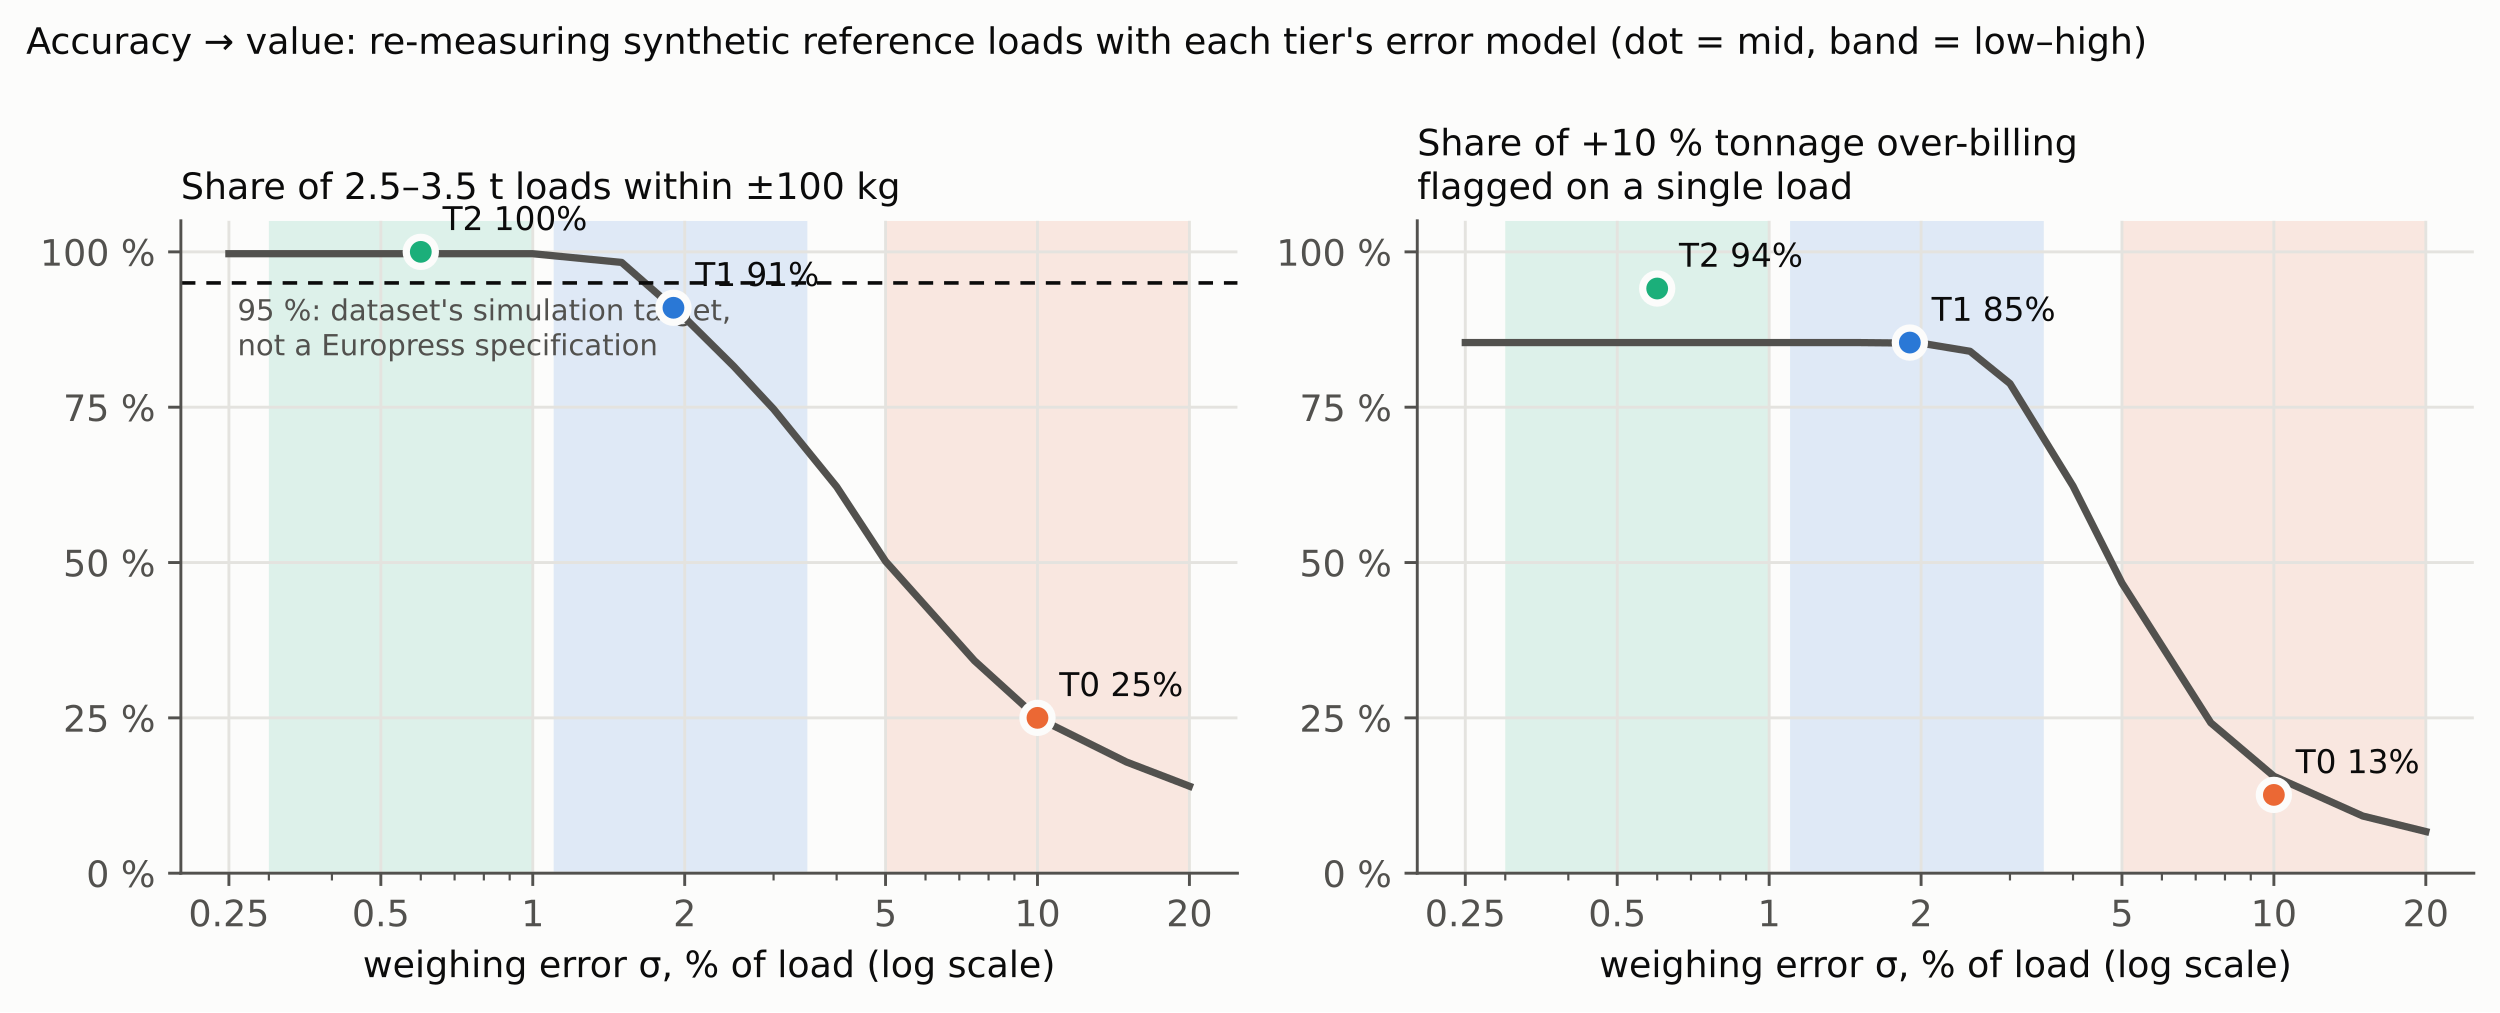
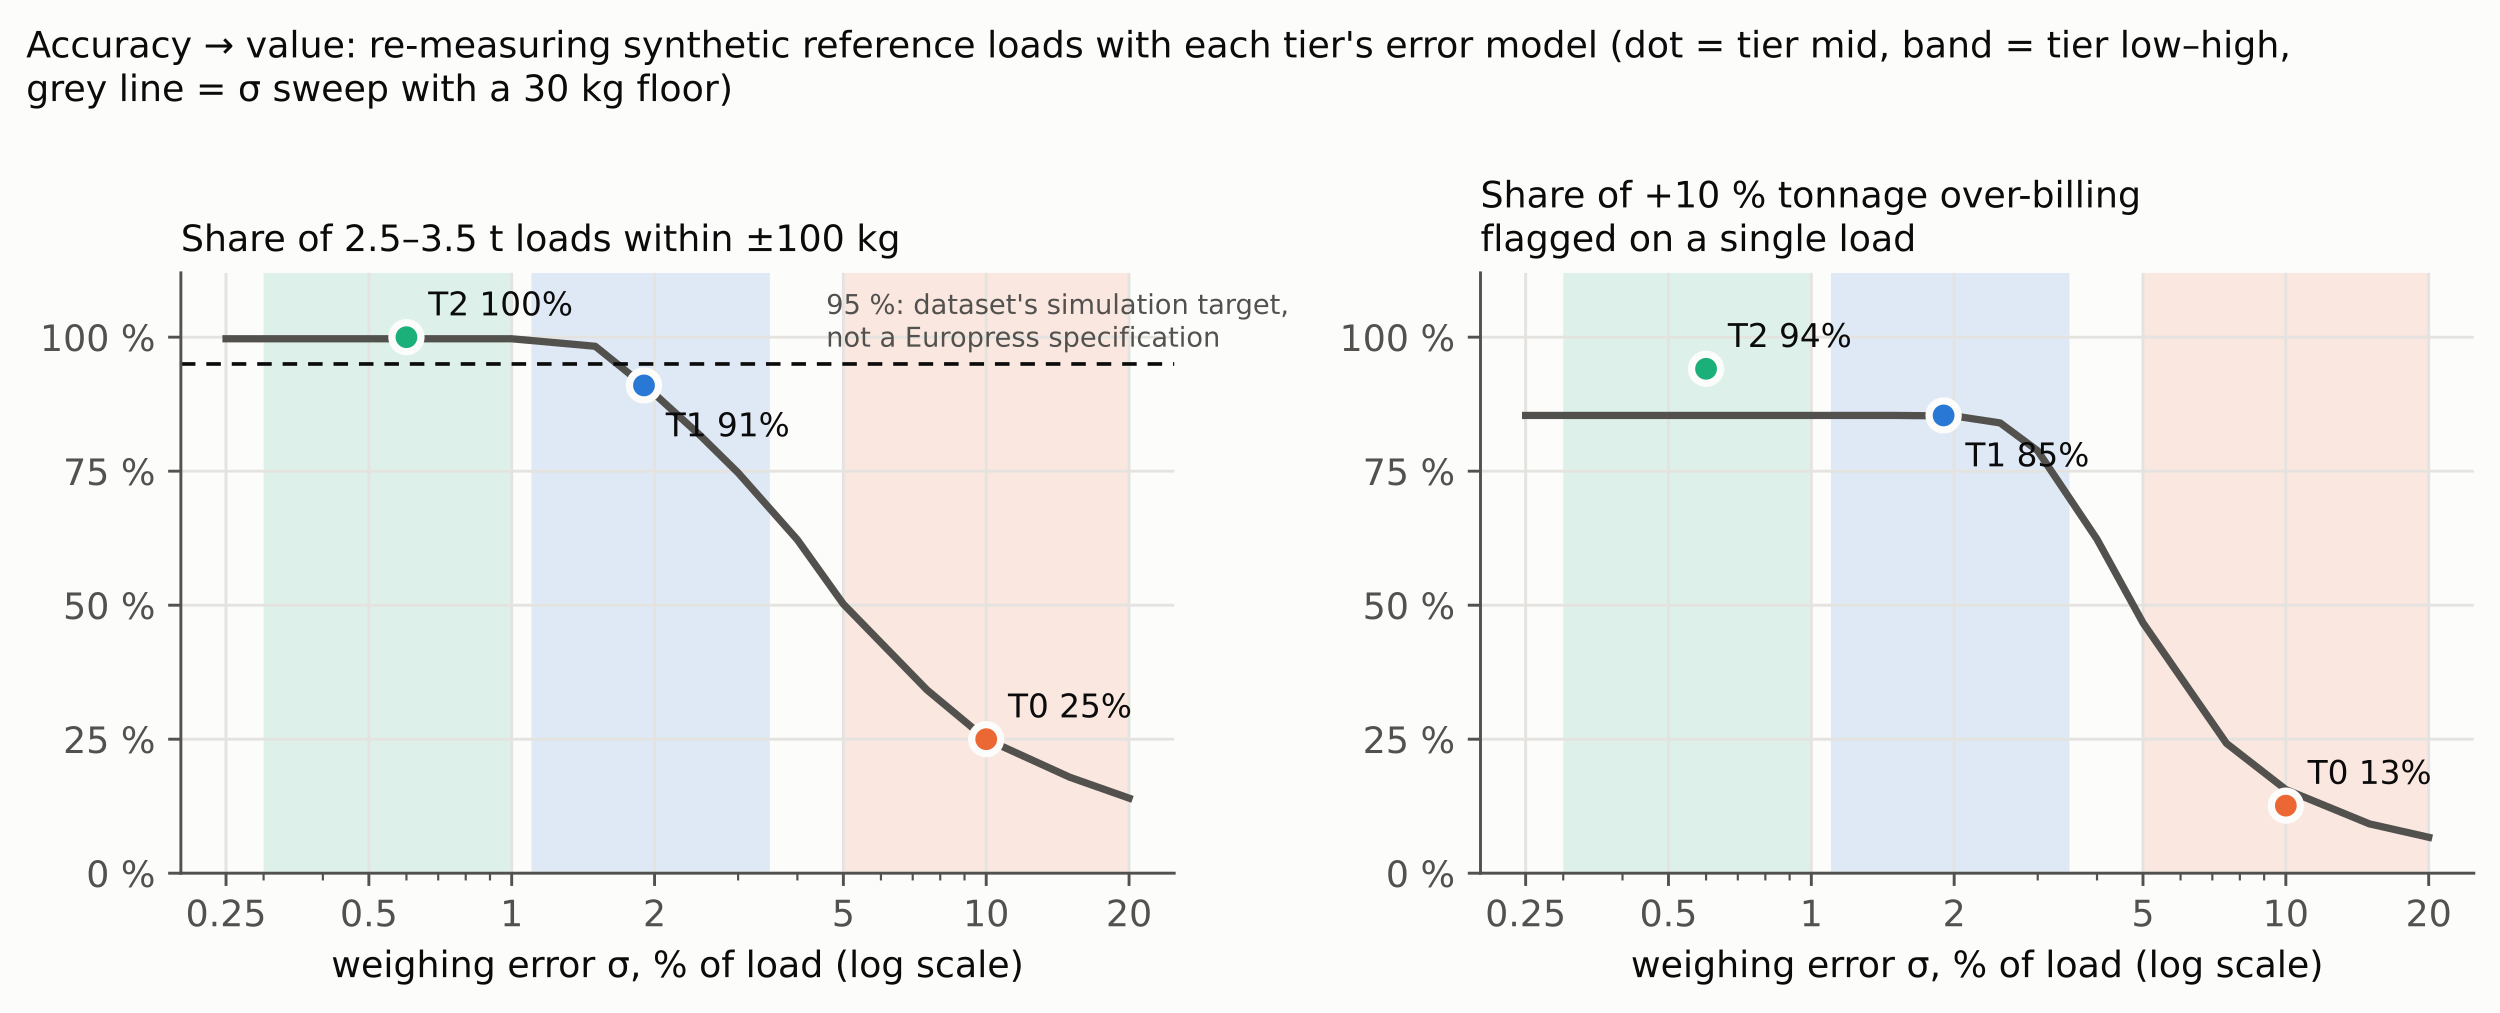
<svg xmlns="http://www.w3.org/2000/svg" xmlns:xlink="http://www.w3.org/1999/xlink" width="687.888pt" height="278.462pt" viewBox="0 0 687.888 278.462" version="1.1">
  <defs>
    <style type="text/css">*{stroke-linejoin: round; stroke-linecap: butt}</style>
  </defs>
  <g id="figure_1">
    <g id="patch_1">
      <path d="M 0 278.462  L 687.888 278.462  L 687.888 0  L 0 0  z " style="fill: #fcfcfb" />
    </g>
    <g id="axes_1">
      <g id="patch_2">
-         <path d="M 49.768 240.262  L 340.488 240.262  L 340.488 60.752  L 49.768 60.752  z " style="fill: #fcfcfb" />
+         <path d="M 49.768 240.262  L 323.089 240.262  L 323.089 75.078  L 49.768 75.078  z " style="fill: #fcfcfb" />
      </g>
      <g id="patch_3">
-         <path d="M 243.663 240.262  L 327.273 240.262  L 327.273 60.752  L 243.663 60.752  z " clip-path="url(#p2ca5664853)" style="fill: #eb6834; opacity: 0.14" />
+         <path d="M 232.059 240.262  L 310.666 240.262  L 310.666 75.078  L 232.059 75.078  z " clip-path="url(#pae132e16fd)" style="fill: #eb6834; opacity: 0.14" />
      </g>
      <g id="patch_4">
-         <path d="M 152.342 240.262  L 222.151 240.262  L 222.151 60.752  L 152.342 60.752  z " clip-path="url(#p2ca5664853)" style="fill: #2a78d6; opacity: 0.14" />
+         <path d="M 146.203 240.262  L 211.834 240.262  L 211.834 75.078  L 146.203 75.078  z " clip-path="url(#pae132e16fd)" style="fill: #2a78d6; opacity: 0.14" />
      </g>
      <g id="patch_5">
-         <path d="M 73.979 240.262  L 146.593 240.262  L 146.593 60.752  L 73.979 60.752  z " clip-path="url(#p2ca5664853)" style="fill: #1baf7a; opacity: 0.14" />
+         <path d="M 72.53 240.262  L 140.799 240.262  L 140.799 75.078  L 72.53 75.078  z " clip-path="url(#pae132e16fd)" style="fill: #1baf7a; opacity: 0.14" />
      </g>
      <g id="matplotlib.axis_1">
        <g id="xtick_1">
          <g id="line2d_1">
-             <path d="M 62.983 240.262  L 62.983 60.752  " clip-path="url(#p2ca5664853)" style="fill: none; stroke: #e4e3df; stroke-width: 0.8; stroke-linecap: square" />
+             <path d="M 62.192 240.262  L 62.192 75.078  " clip-path="url(#pae132e16fd)" style="fill: none; stroke: #e4e3df; stroke-width: 0.8; stroke-linecap: square" />
          </g>
          <g id="line2d_2">
            <defs>
              <path id="m1f4c42a491" d="M 0 0  L 0 3.5  " style="stroke: #52514e; stroke-width: 0.8" />
            </defs>
            <g>
-               <use xlink:href="#m1f4c42a491" x="62.983" y="240.262" style="fill: #52514e; stroke: #52514e; stroke-width: 0.8" />
+               <use xlink:href="#m1f4c42a491" x="62.192" y="240.262" style="fill: #52514e; stroke: #52514e; stroke-width: 0.8" />
            </g>
          </g>
          <g id="text_1">
-             <text style="font-size: 10px; font-family: 'DejaVu Sans'; text-anchor: middle; fill: #52514e" x="62.983" y="254.859" transform="rotate(-0 62.98255 254.8593)">0.25</text>
+             <text style="font-size: 10px; font-family: 'DejaVu Sans'; text-anchor: middle; fill: #52514e" x="62.192" y="254.859" transform="rotate(-0 62.19169 254.8593)">0.25</text>
          </g>
        </g>
        <g id="xtick_2">
          <g id="line2d_3">
-             <path d="M 104.788 240.262  L 104.788 60.752  " clip-path="url(#p2ca5664853)" style="fill: none; stroke: #e4e3df; stroke-width: 0.8; stroke-linecap: square" />
+             <path d="M 101.495 240.262  L 101.495 75.078  " clip-path="url(#pae132e16fd)" style="fill: none; stroke: #e4e3df; stroke-width: 0.8; stroke-linecap: square" />
          </g>
          <g id="line2d_4">
            <g>
-               <use xlink:href="#m1f4c42a491" x="104.788" y="240.262" style="fill: #52514e; stroke: #52514e; stroke-width: 0.8" />
+               <use xlink:href="#m1f4c42a491" x="101.495" y="240.262" style="fill: #52514e; stroke: #52514e; stroke-width: 0.8" />
            </g>
          </g>
          <g id="text_2">
-             <text style="font-size: 10px; font-family: 'DejaVu Sans'; text-anchor: middle; fill: #52514e" x="104.788" y="254.859" transform="rotate(-0 104.788 254.8593)">0.5</text>
+             <text style="font-size: 10px; font-family: 'DejaVu Sans'; text-anchor: middle; fill: #52514e" x="101.495" y="254.859" transform="rotate(-0 101.4952 254.8593)">0.5</text>
          </g>
        </g>
        <g id="xtick_3">
          <g id="line2d_5">
-             <path d="M 146.593 240.262  L 146.593 60.752  " clip-path="url(#p2ca5664853)" style="fill: none; stroke: #e4e3df; stroke-width: 0.8; stroke-linecap: square" />
+             <path d="M 140.799 240.262  L 140.799 75.078  " clip-path="url(#pae132e16fd)" style="fill: none; stroke: #e4e3df; stroke-width: 0.8; stroke-linecap: square" />
          </g>
          <g id="line2d_6">
            <g>
-               <use xlink:href="#m1f4c42a491" x="146.593" y="240.262" style="fill: #52514e; stroke: #52514e; stroke-width: 0.8" />
+               <use xlink:href="#m1f4c42a491" x="140.799" y="240.262" style="fill: #52514e; stroke: #52514e; stroke-width: 0.8" />
            </g>
          </g>
          <g id="text_3">
-             <text style="font-size: 10px; font-family: 'DejaVu Sans'; text-anchor: middle; fill: #52514e" x="146.593" y="254.859" transform="rotate(-0 146.5934 254.8593)">1</text>
+             <text style="font-size: 10px; font-family: 'DejaVu Sans'; text-anchor: middle; fill: #52514e" x="140.799" y="254.859" transform="rotate(-0 140.7987 254.8593)">1</text>
          </g>
        </g>
        <g id="xtick_4">
          <g id="line2d_7">
-             <path d="M 188.399 240.262  L 188.399 60.752  " clip-path="url(#p2ca5664853)" style="fill: none; stroke: #e4e3df; stroke-width: 0.8; stroke-linecap: square" />
+             <path d="M 180.102 240.262  L 180.102 75.078  " clip-path="url(#pae132e16fd)" style="fill: none; stroke: #e4e3df; stroke-width: 0.8; stroke-linecap: square" />
          </g>
          <g id="line2d_8">
            <g>
-               <use xlink:href="#m1f4c42a491" x="188.399" y="240.262" style="fill: #52514e; stroke: #52514e; stroke-width: 0.8" />
+               <use xlink:href="#m1f4c42a491" x="180.102" y="240.262" style="fill: #52514e; stroke: #52514e; stroke-width: 0.8" />
            </g>
          </g>
          <g id="text_4">
-             <text style="font-size: 10px; font-family: 'DejaVu Sans'; text-anchor: middle; fill: #52514e" x="188.399" y="254.859" transform="rotate(-0 188.3988 254.8593)">2</text>
+             <text style="font-size: 10px; font-family: 'DejaVu Sans'; text-anchor: middle; fill: #52514e" x="180.102" y="254.859" transform="rotate(-0 180.1022 254.8593)">2</text>
          </g>
        </g>
        <g id="xtick_5">
          <g id="line2d_9">
-             <path d="M 243.663 240.262  L 243.663 60.752  " clip-path="url(#p2ca5664853)" style="fill: none; stroke: #e4e3df; stroke-width: 0.8; stroke-linecap: square" />
+             <path d="M 232.059 240.262  L 232.059 75.078  " clip-path="url(#pae132e16fd)" style="fill: none; stroke: #e4e3df; stroke-width: 0.8; stroke-linecap: square" />
          </g>
          <g id="line2d_10">
            <g>
-               <use xlink:href="#m1f4c42a491" x="243.663" y="240.262" style="fill: #52514e; stroke: #52514e; stroke-width: 0.8" />
+               <use xlink:href="#m1f4c42a491" x="232.059" y="240.262" style="fill: #52514e; stroke: #52514e; stroke-width: 0.8" />
            </g>
          </g>
          <g id="text_5">
-             <text style="font-size: 10px; font-family: 'DejaVu Sans'; text-anchor: middle; fill: #52514e" x="243.663" y="254.859" transform="rotate(-0 243.6626 254.8593)">5</text>
+             <text style="font-size: 10px; font-family: 'DejaVu Sans'; text-anchor: middle; fill: #52514e" x="232.059" y="254.859" transform="rotate(-0 232.0586 254.8593)">5</text>
          </g>
        </g>
        <g id="xtick_6">
          <g id="line2d_11">
-             <path d="M 285.468 240.262  L 285.468 60.752  " clip-path="url(#p2ca5664853)" style="fill: none; stroke: #e4e3df; stroke-width: 0.8; stroke-linecap: square" />
+             <path d="M 271.362 240.262  L 271.362 75.078  " clip-path="url(#pae132e16fd)" style="fill: none; stroke: #e4e3df; stroke-width: 0.8; stroke-linecap: square" />
          </g>
          <g id="line2d_12">
            <g>
-               <use xlink:href="#m1f4c42a491" x="285.468" y="240.262" style="fill: #52514e; stroke: #52514e; stroke-width: 0.8" />
+               <use xlink:href="#m1f4c42a491" x="271.362" y="240.262" style="fill: #52514e; stroke: #52514e; stroke-width: 0.8" />
            </g>
          </g>
          <g id="text_6">
-             <text style="font-size: 10px; font-family: 'DejaVu Sans'; text-anchor: middle; fill: #52514e" x="285.468" y="254.859" transform="rotate(-0 285.468 254.8593)">10</text>
+             <text style="font-size: 10px; font-family: 'DejaVu Sans'; text-anchor: middle; fill: #52514e" x="271.362" y="254.859" transform="rotate(-0 271.3621 254.8593)">10</text>
          </g>
        </g>
        <g id="xtick_7">
          <g id="line2d_13">
-             <path d="M 327.273 240.262  L 327.273 60.752  " clip-path="url(#p2ca5664853)" style="fill: none; stroke: #e4e3df; stroke-width: 0.8; stroke-linecap: square" />
+             <path d="M 310.666 240.262  L 310.666 75.078  " clip-path="url(#pae132e16fd)" style="fill: none; stroke: #e4e3df; stroke-width: 0.8; stroke-linecap: square" />
          </g>
          <g id="line2d_14">
            <g>
-               <use xlink:href="#m1f4c42a491" x="327.273" y="240.262" style="fill: #52514e; stroke: #52514e; stroke-width: 0.8" />
+               <use xlink:href="#m1f4c42a491" x="310.666" y="240.262" style="fill: #52514e; stroke: #52514e; stroke-width: 0.8" />
            </g>
          </g>
          <g id="text_7">
-             <text style="font-size: 10px; font-family: 'DejaVu Sans'; text-anchor: middle; fill: #52514e" x="327.273" y="254.859" transform="rotate(-0 327.2735 254.8593)">20</text>
+             <text style="font-size: 10px; font-family: 'DejaVu Sans'; text-anchor: middle; fill: #52514e" x="310.666" y="254.859" transform="rotate(-0 310.6656 254.8593)">20</text>
          </g>
        </g>
        <g id="xtick_8">
          <g id="line2d_15">
            <defs>
              <path id="m4c97fb070d" d="M 0 0  L 0 2  " style="stroke: #52514e; stroke-width: 0.6" />
            </defs>
            <g>
-               <use xlink:href="#m4c97fb070d" x="73.979" y="240.262" style="fill: #52514e; stroke: #52514e; stroke-width: 0.6" />
+               <use xlink:href="#m4c97fb070d" x="72.53" y="240.262" style="fill: #52514e; stroke: #52514e; stroke-width: 0.6" />
            </g>
          </g>
        </g>
        <g id="xtick_9">
          <g id="line2d_16">
            <g>
-               <use xlink:href="#m4c97fb070d" x="91.33" y="240.262" style="fill: #52514e; stroke: #52514e; stroke-width: 0.6" />
+               <use xlink:href="#m4c97fb070d" x="88.842" y="240.262" style="fill: #52514e; stroke: #52514e; stroke-width: 0.6" />
            </g>
          </g>
        </g>
        <g id="xtick_10">
          <g id="line2d_17">
            <g>
-               <use xlink:href="#m4c97fb070d" x="115.784" y="240.262" style="fill: #52514e; stroke: #52514e; stroke-width: 0.6" />
+               <use xlink:href="#m4c97fb070d" x="111.833" y="240.262" style="fill: #52514e; stroke: #52514e; stroke-width: 0.6" />
            </g>
          </g>
        </g>
        <g id="xtick_11">
          <g id="line2d_18">
            <g>
-               <use xlink:href="#m4c97fb070d" x="125.081" y="240.262" style="fill: #52514e; stroke: #52514e; stroke-width: 0.6" />
+               <use xlink:href="#m4c97fb070d" x="120.574" y="240.262" style="fill: #52514e; stroke: #52514e; stroke-width: 0.6" />
            </g>
          </g>
        </g>
        <g id="xtick_12">
          <g id="line2d_19">
            <g>
-               <use xlink:href="#m4c97fb070d" x="133.135" y="240.262" style="fill: #52514e; stroke: #52514e; stroke-width: 0.6" />
+               <use xlink:href="#m4c97fb070d" x="128.146" y="240.262" style="fill: #52514e; stroke: #52514e; stroke-width: 0.6" />
            </g>
          </g>
        </g>
        <g id="xtick_13">
          <g id="line2d_20">
            <g>
-               <use xlink:href="#m4c97fb070d" x="140.239" y="240.262" style="fill: #52514e; stroke: #52514e; stroke-width: 0.6" />
+               <use xlink:href="#m4c97fb070d" x="134.824" y="240.262" style="fill: #52514e; stroke: #52514e; stroke-width: 0.6" />
            </g>
          </g>
        </g>
        <g id="xtick_14">
          <g id="line2d_21">
            <g>
-               <use xlink:href="#m4c97fb070d" x="212.853" y="240.262" style="fill: #52514e; stroke: #52514e; stroke-width: 0.6" />
+               <use xlink:href="#m4c97fb070d" x="203.093" y="240.262" style="fill: #52514e; stroke: #52514e; stroke-width: 0.6" />
            </g>
          </g>
        </g>
        <g id="xtick_15">
          <g id="line2d_22">
            <g>
-               <use xlink:href="#m4c97fb070d" x="230.204" y="240.262" style="fill: #52514e; stroke: #52514e; stroke-width: 0.6" />
+               <use xlink:href="#m4c97fb070d" x="219.406" y="240.262" style="fill: #52514e; stroke: #52514e; stroke-width: 0.6" />
            </g>
          </g>
        </g>
        <g id="xtick_16">
          <g id="line2d_23">
            <g>
-               <use xlink:href="#m4c97fb070d" x="254.659" y="240.262" style="fill: #52514e; stroke: #52514e; stroke-width: 0.6" />
+               <use xlink:href="#m4c97fb070d" x="242.397" y="240.262" style="fill: #52514e; stroke: #52514e; stroke-width: 0.6" />
            </g>
          </g>
        </g>
        <g id="xtick_17">
          <g id="line2d_24">
            <g>
-               <use xlink:href="#m4c97fb070d" x="263.956" y="240.262" style="fill: #52514e; stroke: #52514e; stroke-width: 0.6" />
+               <use xlink:href="#m4c97fb070d" x="251.138" y="240.262" style="fill: #52514e; stroke: #52514e; stroke-width: 0.6" />
            </g>
          </g>
        </g>
        <g id="xtick_18">
          <g id="line2d_25">
            <g>
-               <use xlink:href="#m4c97fb070d" x="272.01" y="240.262" style="fill: #52514e; stroke: #52514e; stroke-width: 0.6" />
+               <use xlink:href="#m4c97fb070d" x="258.709" y="240.262" style="fill: #52514e; stroke: #52514e; stroke-width: 0.6" />
            </g>
          </g>
        </g>
        <g id="xtick_19">
          <g id="line2d_26">
            <g>
-               <use xlink:href="#m4c97fb070d" x="279.113" y="240.262" style="fill: #52514e; stroke: #52514e; stroke-width: 0.6" />
+               <use xlink:href="#m4c97fb070d" x="265.388" y="240.262" style="fill: #52514e; stroke: #52514e; stroke-width: 0.6" />
            </g>
          </g>
        </g>
        <g id="text_8">
-           <text style="font-size: 10px; font-family: 'DejaVu Sans'; text-anchor: middle; fill: #0b0b0b" x="195.128" y="268.86" transform="rotate(-0 195.128 268.8601)">weighing error σ, % of load (log scale)</text>
+           <text style="font-size: 10px; font-family: 'DejaVu Sans'; text-anchor: middle; fill: #0b0b0b" x="186.429" y="268.86" transform="rotate(-0 186.4286 268.8601)">weighing error σ, % of load (log scale)</text>
        </g>
      </g>
      <g id="matplotlib.axis_2">
        <g id="ytick_1">
          <g id="line2d_27">
-             <path d="M 49.768 240.262  L 340.488 240.262  " clip-path="url(#p2ca5664853)" style="fill: none; stroke: #e4e3df; stroke-width: 0.8; stroke-linecap: square" />
+             <path d="M 49.768 240.262  L 323.089 240.262  " clip-path="url(#pae132e16fd)" style="fill: none; stroke: #e4e3df; stroke-width: 0.8; stroke-linecap: square" />
          </g>
          <g id="line2d_28">
            <defs>
              <path id="m2fc0e3096a" d="M 0 0  L -3.5 0  " style="stroke: #52514e; stroke-width: 0.8" />
            </defs>
            <g>
              <use xlink:href="#m2fc0e3096a" x="49.768" y="240.262" style="fill: #52514e; stroke: #52514e; stroke-width: 0.8" />
            </g>
          </g>
          <g id="text_9">
            <text style="font-size: 10px; font-family: 'DejaVu Sans'; text-anchor: end; fill: #52514e" x="42.768" y="244.06" transform="rotate(-0 42.768 244.0605)">0 %</text>
          </g>
        </g>
        <g id="ytick_2">
          <g id="line2d_29">
-             <path d="M 49.768 197.521  L 340.488 197.521  " clip-path="url(#p2ca5664853)" style="fill: none; stroke: #e4e3df; stroke-width: 0.8; stroke-linecap: square" />
+             <path d="M 49.768 203.39  L 323.089 203.39  " clip-path="url(#pae132e16fd)" style="fill: none; stroke: #e4e3df; stroke-width: 0.8; stroke-linecap: square" />
          </g>
          <g id="line2d_30">
            <g>
-               <use xlink:href="#m2fc0e3096a" x="49.768" y="197.521" style="fill: #52514e; stroke: #52514e; stroke-width: 0.8" />
+               <use xlink:href="#m2fc0e3096a" x="49.768" y="203.39" style="fill: #52514e; stroke: #52514e; stroke-width: 0.8" />
            </g>
          </g>
          <g id="text_10">
-             <text style="font-size: 10px; font-family: 'DejaVu Sans'; text-anchor: end; fill: #52514e" x="42.768" y="201.32" transform="rotate(-0 42.768 201.32)">25 %</text>
+             <text style="font-size: 10px; font-family: 'DejaVu Sans'; text-anchor: end; fill: #52514e" x="42.768" y="207.189" transform="rotate(-0 42.768 207.1891)">25 %</text>
          </g>
        </g>
        <g id="ytick_3">
          <g id="line2d_31">
-             <path d="M 49.768 154.781  L 340.488 154.781  " clip-path="url(#p2ca5664853)" style="fill: none; stroke: #e4e3df; stroke-width: 0.8; stroke-linecap: square" />
+             <path d="M 49.768 166.519  L 323.089 166.519  " clip-path="url(#pae132e16fd)" style="fill: none; stroke: #e4e3df; stroke-width: 0.8; stroke-linecap: square" />
          </g>
          <g id="line2d_32">
            <g>
-               <use xlink:href="#m2fc0e3096a" x="49.768" y="154.781" style="fill: #52514e; stroke: #52514e; stroke-width: 0.8" />
+               <use xlink:href="#m2fc0e3096a" x="49.768" y="166.519" style="fill: #52514e; stroke: #52514e; stroke-width: 0.8" />
            </g>
          </g>
          <g id="text_11">
-             <text style="font-size: 10px; font-family: 'DejaVu Sans'; text-anchor: end; fill: #52514e" x="42.768" y="158.58" transform="rotate(-0 42.768 158.5795)">50 %</text>
+             <text style="font-size: 10px; font-family: 'DejaVu Sans'; text-anchor: end; fill: #52514e" x="42.768" y="170.318" transform="rotate(-0 42.768 170.3177)">50 %</text>
          </g>
        </g>
        <g id="ytick_4">
          <g id="line2d_33">
-             <path d="M 49.768 112.04  L 340.488 112.04  " clip-path="url(#p2ca5664853)" style="fill: none; stroke: #e4e3df; stroke-width: 0.8; stroke-linecap: square" />
+             <path d="M 49.768 129.648  L 323.089 129.648  " clip-path="url(#pae132e16fd)" style="fill: none; stroke: #e4e3df; stroke-width: 0.8; stroke-linecap: square" />
          </g>
          <g id="line2d_34">
            <g>
-               <use xlink:href="#m2fc0e3096a" x="49.768" y="112.04" style="fill: #52514e; stroke: #52514e; stroke-width: 0.8" />
+               <use xlink:href="#m2fc0e3096a" x="49.768" y="129.648" style="fill: #52514e; stroke: #52514e; stroke-width: 0.8" />
            </g>
          </g>
          <g id="text_12">
-             <text style="font-size: 10px; font-family: 'DejaVu Sans'; text-anchor: end; fill: #52514e" x="42.768" y="115.839" transform="rotate(-0 42.768 115.839)">75 %</text>
+             <text style="font-size: 10px; font-family: 'DejaVu Sans'; text-anchor: end; fill: #52514e" x="42.768" y="133.446" transform="rotate(-0 42.768 133.4463)">75 %</text>
          </g>
        </g>
        <g id="ytick_5">
          <g id="line2d_35">
-             <path d="M 49.768 69.3  L 340.488 69.3  " clip-path="url(#p2ca5664853)" style="fill: none; stroke: #e4e3df; stroke-width: 0.8; stroke-linecap: square" />
+             <path d="M 49.768 92.776  L 323.089 92.776  " clip-path="url(#pae132e16fd)" style="fill: none; stroke: #e4e3df; stroke-width: 0.8; stroke-linecap: square" />
          </g>
          <g id="line2d_36">
            <g>
-               <use xlink:href="#m2fc0e3096a" x="49.768" y="69.3" style="fill: #52514e; stroke: #52514e; stroke-width: 0.8" />
+               <use xlink:href="#m2fc0e3096a" x="49.768" y="92.776" style="fill: #52514e; stroke: #52514e; stroke-width: 0.8" />
            </g>
          </g>
          <g id="text_13">
-             <text style="font-size: 10px; font-family: 'DejaVu Sans'; text-anchor: end; fill: #52514e" x="42.768" y="73.099" transform="rotate(-0 42.768 73.09854)">100 %</text>
+             <text style="font-size: 10px; font-family: 'DejaVu Sans'; text-anchor: end; fill: #52514e" x="42.768" y="96.575" transform="rotate(-0 42.768 96.57496)">100 %</text>
          </g>
        </g>
      </g>
      <g id="line2d_37">
-         <path d="M 62.983 69.813  L 104.788 69.813  L 129.243 69.813  L 146.593 69.813  L 171.048 72.206  L 188.399 87.422  L 201.857 100.757  L 212.853 112.553  L 230.204 133.923  L 243.663 154.439  L 268.117 181.793  L 285.468 197.521  L 309.923 209.659  L 327.273 216.327  " clip-path="url(#p2ca5664853)" style="fill: none; stroke: #52514e; stroke-width: 2; stroke-linecap: square" />
+         <path d="M 62.192 93.219  L 101.495 93.219  L 124.486 93.219  L 140.799 93.219  L 163.79 95.283  L 180.102 108.41  L 192.755 119.913  L 203.093 130.09  L 219.406 148.526  L 232.059 166.224  L 255.05 189.822  L 271.362 203.39  L 294.353 213.862  L 310.666 219.614  " clip-path="url(#pae132e16fd)" style="fill: none; stroke: #52514e; stroke-width: 2; stroke-linecap: square" />
      </g>
      <g id="line2d_38">
-         <path d="M 49.768 77.848  L 340.488 77.848  " clip-path="url(#p2ca5664853)" style="fill: none; stroke-dasharray: 4,3; stroke-dashoffset: 0; stroke: #0b0b0b" />
+         <path d="M 49.768 100.15  L 323.089 100.15  " clip-path="url(#pae132e16fd)" style="fill: none; stroke-dasharray: 4,3; stroke-dashoffset: 0; stroke: #0b0b0b" />
      </g>
      <g id="patch_6">
-         <path d="M 49.768 240.262  L 49.768 60.752  " style="fill: none; stroke: #52514e; stroke-width: 0.8; stroke-linejoin: miter; stroke-linecap: square" />
+         <path d="M 49.768 240.262  L 49.768 75.078  " style="fill: none; stroke: #52514e; stroke-width: 0.8; stroke-linejoin: miter; stroke-linecap: square" />
      </g>
      <g id="patch_7">
-         <path d="M 49.768 240.262  L 340.488 240.262  " style="fill: none; stroke: #52514e; stroke-width: 0.8; stroke-linejoin: miter; stroke-linecap: square" />
+         <path d="M 49.768 240.262  L 323.089 240.262  " style="fill: none; stroke: #52514e; stroke-width: 0.8; stroke-linejoin: miter; stroke-linecap: square" />
      </g>
      <g id="text_14">
-         <text style="font-size: 9px; font-family: 'DejaVu Sans'; text-anchor: start; fill: #0b0b0b" x="291.468" y="191.521" transform="rotate(-0 291.468 191.5212)">T0 25%</text>
+         <text style="font-size: 9px; font-family: 'DejaVu Sans'; text-anchor: start; fill: #0b0b0b" x="277.362" y="197.39" transform="rotate(-0 277.3621 197.3903)">T0 25%</text>
      </g>
      <g id="text_15">
-         <text style="font-size: 9px; font-family: 'DejaVu Sans'; text-anchor: start; fill: #0b0b0b" x="191.305" y="78.686" transform="rotate(-0 191.3052 78.68629)">T1 91%</text>
+         <text style="font-size: 9px; font-family: 'DejaVu Sans'; text-anchor: start; fill: #0b0b0b" x="183.194" y="120.05" transform="rotate(-0 183.1937 120.0498)">T1 91%</text>
      </g>
      <g id="text_16">
-         <text style="font-size: 9px; font-family: 'DejaVu Sans'; text-anchor: start; fill: #0b0b0b" x="121.784" y="63.3" transform="rotate(-0 121.7842 63.29971)">T2 100%</text>
+         <text style="font-size: 9px; font-family: 'DejaVu Sans'; text-anchor: start; fill: #0b0b0b" x="117.833" y="86.776" transform="rotate(-0 117.8334 86.77613)">T2 100%</text>
      </g>
      <g id="text_17">
-         <text style="font-size: 8px; font-family: 'DejaVu Sans'; fill: #52514e" transform="translate(65.34804 88.14658)">95 %: dataset's simulation target,</text>
-         <text style="font-size: 8px; font-family: 'DejaVu Sans'; fill: #52514e" transform="translate(65.34804 97.74877)">not a Europress specification</text>
+         <text style="font-size: 7.5px; font-family: 'DejaVu Sans'; fill: #52514e" transform="translate(227.3306 86.38358)">95 %: dataset's simulation target,</text>
+         <text style="font-size: 7.5px; font-family: 'DejaVu Sans'; fill: #52514e" transform="translate(227.3306 95.38563)">not a Europress specification</text>
      </g>
      <g id="text_18">
-         <text style="font-size: 10px; font-family: 'DejaVu Sans'; text-anchor: start; fill: #0b0b0b" x="49.768" y="54.752" transform="rotate(-0 49.768 54.75162)">Share of 2.5–3.5 t loads within ±100 kg</text>
+         <text style="font-size: 10px; font-family: 'DejaVu Sans'; text-anchor: start; fill: #0b0b0b" x="49.768" y="69.078" transform="rotate(-0 49.768 69.07787)">Share of 2.5–3.5 t loads within ±100 kg</text>
      </g>
      <g id="line2d_39">
        <defs>
          <path id="m0634e9f7a7" d="M 0 4  C 1.061 4 2.078 3.579 2.828 2.828  C 3.579 2.078 4 1.061 4 0  C 4 -1.061 3.579 -2.078 2.828 -2.828  C 2.078 -3.579 1.061 -4 0 -4  C -1.061 -4 -2.078 -3.579 -2.828 -2.828  C -3.579 -2.078 -4 -1.061 -4 0  C -4 1.061 -3.579 2.078 -2.828 2.828  C -2.078 3.579 -1.061 4 0 4  z " style="stroke: #fcfcfb; stroke-width: 2" />
        </defs>
-         <g clip-path="url(#p2ca5664853)">
-           <use xlink:href="#m0634e9f7a7" x="285.468" y="197.521" style="fill: #eb6834; stroke: #fcfcfb; stroke-width: 2" />
+         <g clip-path="url(#pae132e16fd)">
+           <use xlink:href="#m0634e9f7a7" x="271.362" y="203.39" style="fill: #eb6834; stroke: #fcfcfb; stroke-width: 2" />
        </g>
      </g>
      <g id="line2d_40">
        <defs>
          <path id="m7311b1d62b" d="M 0 4  C 1.061 4 2.078 3.579 2.828 2.828  C 3.579 2.078 4 1.061 4 0  C 4 -1.061 3.579 -2.078 2.828 -2.828  C 2.078 -3.579 1.061 -4 0 -4  C -1.061 -4 -2.078 -3.579 -2.828 -2.828  C -3.579 -2.078 -4 -1.061 -4 0  C -4 1.061 -3.579 2.078 -2.828 2.828  C -2.078 3.579 -1.061 4 0 4  z " style="stroke: #fcfcfb; stroke-width: 2" />
        </defs>
-         <g clip-path="url(#p2ca5664853)">
-           <use xlink:href="#m7311b1d62b" x="185.305" y="84.686" style="fill: #2a78d6; stroke: #fcfcfb; stroke-width: 2" />
+         <g clip-path="url(#pae132e16fd)">
+           <use xlink:href="#m7311b1d62b" x="177.194" y="106.05" style="fill: #2a78d6; stroke: #fcfcfb; stroke-width: 2" />
        </g>
      </g>
      <g id="line2d_41">
        <defs>
          <path id="m39b0387102" d="M 0 4  C 1.061 4 2.078 3.579 2.828 2.828  C 3.579 2.078 4 1.061 4 0  C 4 -1.061 3.579 -2.078 2.828 -2.828  C 2.078 -3.579 1.061 -4 0 -4  C -1.061 -4 -2.078 -3.579 -2.828 -2.828  C -3.579 -2.078 -4 -1.061 -4 0  C -4 1.061 -3.579 2.078 -2.828 2.828  C -2.078 3.579 -1.061 4 0 4  z " style="stroke: #fcfcfb; stroke-width: 2" />
        </defs>
-         <g clip-path="url(#p2ca5664853)">
-           <use xlink:href="#m39b0387102" x="115.784" y="69.3" style="fill: #1baf7a; stroke: #fcfcfb; stroke-width: 2" />
+         <g clip-path="url(#pae132e16fd)">
+           <use xlink:href="#m39b0387102" x="111.833" y="92.776" style="fill: #1baf7a; stroke: #fcfcfb; stroke-width: 2" />
        </g>
      </g>
    </g>
    <g id="axes_2">
      <g id="patch_8">
-         <path d="M 389.968 240.262  L 680.688 240.262  L 680.688 60.752  L 389.968 60.752  z " style="fill: #fcfcfb" />
+         <path d="M 407.367 240.262  L 680.688 240.262  L 680.688 75.078  L 407.367 75.078  z " style="fill: #fcfcfb" />
      </g>
      <g id="patch_9">
-         <path d="M 583.863 240.262  L 667.473 240.262  L 667.473 60.752  L 583.863 60.752  z " clip-path="url(#p0abc4cf16c)" style="fill: #eb6834; opacity: 0.14" />
+         <path d="M 589.657 240.262  L 668.264 240.262  L 668.264 75.078  L 589.657 75.078  z " clip-path="url(#pc6112c2853)" style="fill: #eb6834; opacity: 0.14" />
      </g>
      <g id="patch_10">
-         <path d="M 492.542 240.262  L 562.351 240.262  L 562.351 60.752  L 492.542 60.752  z " clip-path="url(#p0abc4cf16c)" style="fill: #2a78d6; opacity: 0.14" />
+         <path d="M 503.802 240.262  L 569.433 240.262  L 569.433 75.078  L 503.802 75.078  z " clip-path="url(#pc6112c2853)" style="fill: #2a78d6; opacity: 0.14" />
      </g>
      <g id="patch_11">
-         <path d="M 414.179 240.262  L 486.793 240.262  L 486.793 60.752  L 414.179 60.752  z " clip-path="url(#p0abc4cf16c)" style="fill: #1baf7a; opacity: 0.14" />
+         <path d="M 430.129 240.262  L 498.397 240.262  L 498.397 75.078  L 430.129 75.078  z " clip-path="url(#pc6112c2853)" style="fill: #1baf7a; opacity: 0.14" />
      </g>
      <g id="matplotlib.axis_3">
        <g id="xtick_20">
          <g id="line2d_42">
-             <path d="M 403.183 240.262  L 403.183 60.752  " clip-path="url(#p0abc4cf16c)" style="fill: none; stroke: #e4e3df; stroke-width: 0.8; stroke-linecap: square" />
+             <path d="M 419.79 240.262  L 419.79 75.078  " clip-path="url(#pc6112c2853)" style="fill: none; stroke: #e4e3df; stroke-width: 0.8; stroke-linecap: square" />
          </g>
          <g id="line2d_43">
            <g>
-               <use xlink:href="#m1f4c42a491" x="403.183" y="240.262" style="fill: #52514e; stroke: #52514e; stroke-width: 0.8" />
+               <use xlink:href="#m1f4c42a491" x="419.79" y="240.262" style="fill: #52514e; stroke: #52514e; stroke-width: 0.8" />
            </g>
          </g>
          <g id="text_19">
-             <text style="font-size: 10px; font-family: 'DejaVu Sans'; text-anchor: middle; fill: #52514e" x="403.183" y="254.859" transform="rotate(-0 403.1825 254.8593)">0.25</text>
+             <text style="font-size: 10px; font-family: 'DejaVu Sans'; text-anchor: middle; fill: #52514e" x="419.79" y="254.859" transform="rotate(-0 419.7904 254.8593)">0.25</text>
          </g>
        </g>
        <g id="xtick_21">
          <g id="line2d_44">
-             <path d="M 444.988 240.262  L 444.988 60.752  " clip-path="url(#p0abc4cf16c)" style="fill: none; stroke: #e4e3df; stroke-width: 0.8; stroke-linecap: square" />
+             <path d="M 459.094 240.262  L 459.094 75.078  " clip-path="url(#pc6112c2853)" style="fill: none; stroke: #e4e3df; stroke-width: 0.8; stroke-linecap: square" />
          </g>
          <g id="line2d_45">
            <g>
-               <use xlink:href="#m1f4c42a491" x="444.988" y="240.262" style="fill: #52514e; stroke: #52514e; stroke-width: 0.8" />
+               <use xlink:href="#m1f4c42a491" x="459.094" y="240.262" style="fill: #52514e; stroke: #52514e; stroke-width: 0.8" />
            </g>
          </g>
          <g id="text_20">
-             <text style="font-size: 10px; font-family: 'DejaVu Sans'; text-anchor: middle; fill: #52514e" x="444.988" y="254.859" transform="rotate(-0 444.988 254.8593)">0.5</text>
+             <text style="font-size: 10px; font-family: 'DejaVu Sans'; text-anchor: middle; fill: #52514e" x="459.094" y="254.859" transform="rotate(-0 459.0939 254.8593)">0.5</text>
          </g>
        </g>
        <g id="xtick_22">
          <g id="line2d_46">
-             <path d="M 486.793 240.262  L 486.793 60.752  " clip-path="url(#p0abc4cf16c)" style="fill: none; stroke: #e4e3df; stroke-width: 0.8; stroke-linecap: square" />
+             <path d="M 498.397 240.262  L 498.397 75.078  " clip-path="url(#pc6112c2853)" style="fill: none; stroke: #e4e3df; stroke-width: 0.8; stroke-linecap: square" />
          </g>
          <g id="line2d_47">
            <g>
-               <use xlink:href="#m1f4c42a491" x="486.793" y="240.262" style="fill: #52514e; stroke: #52514e; stroke-width: 0.8" />
+               <use xlink:href="#m1f4c42a491" x="498.397" y="240.262" style="fill: #52514e; stroke: #52514e; stroke-width: 0.8" />
            </g>
          </g>
          <g id="text_21">
-             <text style="font-size: 10px; font-family: 'DejaVu Sans'; text-anchor: middle; fill: #52514e" x="486.793" y="254.859" transform="rotate(-0 486.7934 254.8593)">1</text>
+             <text style="font-size: 10px; font-family: 'DejaVu Sans'; text-anchor: middle; fill: #52514e" x="498.397" y="254.859" transform="rotate(-0 498.3974 254.8593)">1</text>
          </g>
        </g>
        <g id="xtick_23">
          <g id="line2d_48">
-             <path d="M 528.599 240.262  L 528.599 60.752  " clip-path="url(#p0abc4cf16c)" style="fill: none; stroke: #e4e3df; stroke-width: 0.8; stroke-linecap: square" />
+             <path d="M 537.701 240.262  L 537.701 75.078  " clip-path="url(#pc6112c2853)" style="fill: none; stroke: #e4e3df; stroke-width: 0.8; stroke-linecap: square" />
          </g>
          <g id="line2d_49">
            <g>
-               <use xlink:href="#m1f4c42a491" x="528.599" y="240.262" style="fill: #52514e; stroke: #52514e; stroke-width: 0.8" />
+               <use xlink:href="#m1f4c42a491" x="537.701" y="240.262" style="fill: #52514e; stroke: #52514e; stroke-width: 0.8" />
            </g>
          </g>
          <g id="text_22">
-             <text style="font-size: 10px; font-family: 'DejaVu Sans'; text-anchor: middle; fill: #52514e" x="528.599" y="254.859" transform="rotate(-0 528.5988 254.8593)">2</text>
+             <text style="font-size: 10px; font-family: 'DejaVu Sans'; text-anchor: middle; fill: #52514e" x="537.701" y="254.859" transform="rotate(-0 537.7009 254.8593)">2</text>
          </g>
        </g>
        <g id="xtick_24">
          <g id="line2d_50">
-             <path d="M 583.863 240.262  L 583.863 60.752  " clip-path="url(#p0abc4cf16c)" style="fill: none; stroke: #e4e3df; stroke-width: 0.8; stroke-linecap: square" />
+             <path d="M 589.657 240.262  L 589.657 75.078  " clip-path="url(#pc6112c2853)" style="fill: none; stroke: #e4e3df; stroke-width: 0.8; stroke-linecap: square" />
          </g>
          <g id="line2d_51">
            <g>
-               <use xlink:href="#m1f4c42a491" x="583.863" y="240.262" style="fill: #52514e; stroke: #52514e; stroke-width: 0.8" />
+               <use xlink:href="#m1f4c42a491" x="589.657" y="240.262" style="fill: #52514e; stroke: #52514e; stroke-width: 0.8" />
            </g>
          </g>
          <g id="text_23">
-             <text style="font-size: 10px; font-family: 'DejaVu Sans'; text-anchor: middle; fill: #52514e" x="583.863" y="254.859" transform="rotate(-0 583.8626 254.8593)">5</text>
+             <text style="font-size: 10px; font-family: 'DejaVu Sans'; text-anchor: middle; fill: #52514e" x="589.657" y="254.859" transform="rotate(-0 589.6573 254.8593)">5</text>
          </g>
        </g>
        <g id="xtick_25">
          <g id="line2d_52">
-             <path d="M 625.668 240.262  L 625.668 60.752  " clip-path="url(#p0abc4cf16c)" style="fill: none; stroke: #e4e3df; stroke-width: 0.8; stroke-linecap: square" />
+             <path d="M 628.961 240.262  L 628.961 75.078  " clip-path="url(#pc6112c2853)" style="fill: none; stroke: #e4e3df; stroke-width: 0.8; stroke-linecap: square" />
          </g>
          <g id="line2d_53">
            <g>
-               <use xlink:href="#m1f4c42a491" x="625.668" y="240.262" style="fill: #52514e; stroke: #52514e; stroke-width: 0.8" />
+               <use xlink:href="#m1f4c42a491" x="628.961" y="240.262" style="fill: #52514e; stroke: #52514e; stroke-width: 0.8" />
            </g>
          </g>
          <g id="text_24">
-             <text style="font-size: 10px; font-family: 'DejaVu Sans'; text-anchor: middle; fill: #52514e" x="625.668" y="254.859" transform="rotate(-0 625.668 254.8593)">10</text>
+             <text style="font-size: 10px; font-family: 'DejaVu Sans'; text-anchor: middle; fill: #52514e" x="628.961" y="254.859" transform="rotate(-0 628.9608 254.8593)">10</text>
          </g>
        </g>
        <g id="xtick_26">
          <g id="line2d_54">
-             <path d="M 667.473 240.262  L 667.473 60.752  " clip-path="url(#p0abc4cf16c)" style="fill: none; stroke: #e4e3df; stroke-width: 0.8; stroke-linecap: square" />
+             <path d="M 668.264 240.262  L 668.264 75.078  " clip-path="url(#pc6112c2853)" style="fill: none; stroke: #e4e3df; stroke-width: 0.8; stroke-linecap: square" />
          </g>
          <g id="line2d_55">
            <g>
-               <use xlink:href="#m1f4c42a491" x="667.473" y="240.262" style="fill: #52514e; stroke: #52514e; stroke-width: 0.8" />
+               <use xlink:href="#m1f4c42a491" x="668.264" y="240.262" style="fill: #52514e; stroke: #52514e; stroke-width: 0.8" />
            </g>
          </g>
          <g id="text_25">
-             <text style="font-size: 10px; font-family: 'DejaVu Sans'; text-anchor: middle; fill: #52514e" x="667.473" y="254.859" transform="rotate(-0 667.4735 254.8593)">20</text>
+             <text style="font-size: 10px; font-family: 'DejaVu Sans'; text-anchor: middle; fill: #52514e" x="668.264" y="254.859" transform="rotate(-0 668.2643 254.8593)">20</text>
          </g>
        </g>
        <g id="xtick_27">
          <g id="line2d_56">
            <g>
-               <use xlink:href="#m4c97fb070d" x="414.179" y="240.262" style="fill: #52514e; stroke: #52514e; stroke-width: 0.6" />
+               <use xlink:href="#m4c97fb070d" x="430.129" y="240.262" style="fill: #52514e; stroke: #52514e; stroke-width: 0.6" />
            </g>
          </g>
        </g>
        <g id="xtick_28">
          <g id="line2d_57">
            <g>
-               <use xlink:href="#m4c97fb070d" x="431.53" y="240.262" style="fill: #52514e; stroke: #52514e; stroke-width: 0.6" />
+               <use xlink:href="#m4c97fb070d" x="446.441" y="240.262" style="fill: #52514e; stroke: #52514e; stroke-width: 0.6" />
            </g>
          </g>
        </g>
        <g id="xtick_29">
          <g id="line2d_58">
            <g>
-               <use xlink:href="#m4c97fb070d" x="455.984" y="240.262" style="fill: #52514e; stroke: #52514e; stroke-width: 0.6" />
+               <use xlink:href="#m4c97fb070d" x="469.432" y="240.262" style="fill: #52514e; stroke: #52514e; stroke-width: 0.6" />
            </g>
          </g>
        </g>
        <g id="xtick_30">
          <g id="line2d_59">
            <g>
-               <use xlink:href="#m4c97fb070d" x="465.281" y="240.262" style="fill: #52514e; stroke: #52514e; stroke-width: 0.6" />
+               <use xlink:href="#m4c97fb070d" x="478.173" y="240.262" style="fill: #52514e; stroke: #52514e; stroke-width: 0.6" />
            </g>
          </g>
        </g>
        <g id="xtick_31">
          <g id="line2d_60">
            <g>
-               <use xlink:href="#m4c97fb070d" x="473.335" y="240.262" style="fill: #52514e; stroke: #52514e; stroke-width: 0.6" />
+               <use xlink:href="#m4c97fb070d" x="485.745" y="240.262" style="fill: #52514e; stroke: #52514e; stroke-width: 0.6" />
            </g>
          </g>
        </g>
        <g id="xtick_32">
          <g id="line2d_61">
            <g>
-               <use xlink:href="#m4c97fb070d" x="480.439" y="240.262" style="fill: #52514e; stroke: #52514e; stroke-width: 0.6" />
+               <use xlink:href="#m4c97fb070d" x="492.423" y="240.262" style="fill: #52514e; stroke: #52514e; stroke-width: 0.6" />
            </g>
          </g>
        </g>
        <g id="xtick_33">
          <g id="line2d_62">
            <g>
-               <use xlink:href="#m4c97fb070d" x="553.053" y="240.262" style="fill: #52514e; stroke: #52514e; stroke-width: 0.6" />
+               <use xlink:href="#m4c97fb070d" x="560.692" y="240.262" style="fill: #52514e; stroke: #52514e; stroke-width: 0.6" />
            </g>
          </g>
        </g>
        <g id="xtick_34">
          <g id="line2d_63">
            <g>
-               <use xlink:href="#m4c97fb070d" x="570.404" y="240.262" style="fill: #52514e; stroke: #52514e; stroke-width: 0.6" />
+               <use xlink:href="#m4c97fb070d" x="577.004" y="240.262" style="fill: #52514e; stroke: #52514e; stroke-width: 0.6" />
            </g>
          </g>
        </g>
        <g id="xtick_35">
          <g id="line2d_64">
            <g>
-               <use xlink:href="#m4c97fb070d" x="594.859" y="240.262" style="fill: #52514e; stroke: #52514e; stroke-width: 0.6" />
+               <use xlink:href="#m4c97fb070d" x="599.995" y="240.262" style="fill: #52514e; stroke: #52514e; stroke-width: 0.6" />
            </g>
          </g>
        </g>
        <g id="xtick_36">
          <g id="line2d_65">
            <g>
-               <use xlink:href="#m4c97fb070d" x="604.156" y="240.262" style="fill: #52514e; stroke: #52514e; stroke-width: 0.6" />
+               <use xlink:href="#m4c97fb070d" x="608.736" y="240.262" style="fill: #52514e; stroke: #52514e; stroke-width: 0.6" />
            </g>
          </g>
        </g>
        <g id="xtick_37">
          <g id="line2d_66">
            <g>
-               <use xlink:href="#m4c97fb070d" x="612.21" y="240.262" style="fill: #52514e; stroke: #52514e; stroke-width: 0.6" />
+               <use xlink:href="#m4c97fb070d" x="616.308" y="240.262" style="fill: #52514e; stroke: #52514e; stroke-width: 0.6" />
            </g>
          </g>
        </g>
        <g id="xtick_38">
          <g id="line2d_67">
            <g>
-               <use xlink:href="#m4c97fb070d" x="619.313" y="240.262" style="fill: #52514e; stroke: #52514e; stroke-width: 0.6" />
+               <use xlink:href="#m4c97fb070d" x="622.987" y="240.262" style="fill: #52514e; stroke: #52514e; stroke-width: 0.6" />
            </g>
          </g>
        </g>
        <g id="text_26">
-           <text style="font-size: 10px; font-family: 'DejaVu Sans'; text-anchor: middle; fill: #0b0b0b" x="535.328" y="268.86" transform="rotate(-0 535.328 268.8601)">weighing error σ, % of load (log scale)</text>
+           <text style="font-size: 10px; font-family: 'DejaVu Sans'; text-anchor: middle; fill: #0b0b0b" x="544.027" y="268.86" transform="rotate(-0 544.0274 268.8601)">weighing error σ, % of load (log scale)</text>
        </g>
      </g>
      <g id="matplotlib.axis_4">
        <g id="ytick_6">
          <g id="line2d_68">
-             <path d="M 389.968 240.262  L 680.688 240.262  " clip-path="url(#p0abc4cf16c)" style="fill: none; stroke: #e4e3df; stroke-width: 0.8; stroke-linecap: square" />
+             <path d="M 407.367 240.262  L 680.688 240.262  " clip-path="url(#pc6112c2853)" style="fill: none; stroke: #e4e3df; stroke-width: 0.8; stroke-linecap: square" />
          </g>
          <g id="line2d_69">
            <g>
-               <use xlink:href="#m2fc0e3096a" x="389.968" y="240.262" style="fill: #52514e; stroke: #52514e; stroke-width: 0.8" />
+               <use xlink:href="#m2fc0e3096a" x="407.367" y="240.262" style="fill: #52514e; stroke: #52514e; stroke-width: 0.8" />
            </g>
          </g>
          <g id="text_27">
-             <text style="font-size: 10px; font-family: 'DejaVu Sans'; text-anchor: end; fill: #52514e" x="382.968" y="244.06" transform="rotate(-0 382.968 244.0605)">0 %</text>
+             <text style="font-size: 10px; font-family: 'DejaVu Sans'; text-anchor: end; fill: #52514e" x="400.367" y="244.06" transform="rotate(-0 400.3667 244.0605)">0 %</text>
          </g>
        </g>
        <g id="ytick_7">
          <g id="line2d_70">
-             <path d="M 389.968 197.521  L 680.688 197.521  " clip-path="url(#p0abc4cf16c)" style="fill: none; stroke: #e4e3df; stroke-width: 0.8; stroke-linecap: square" />
+             <path d="M 407.367 203.39  L 680.688 203.39  " clip-path="url(#pc6112c2853)" style="fill: none; stroke: #e4e3df; stroke-width: 0.8; stroke-linecap: square" />
          </g>
          <g id="line2d_71">
            <g>
-               <use xlink:href="#m2fc0e3096a" x="389.968" y="197.521" style="fill: #52514e; stroke: #52514e; stroke-width: 0.8" />
+               <use xlink:href="#m2fc0e3096a" x="407.367" y="203.39" style="fill: #52514e; stroke: #52514e; stroke-width: 0.8" />
            </g>
          </g>
          <g id="text_28">
-             <text style="font-size: 10px; font-family: 'DejaVu Sans'; text-anchor: end; fill: #52514e" x="382.968" y="201.32" transform="rotate(-0 382.968 201.32)">25 %</text>
+             <text style="font-size: 10px; font-family: 'DejaVu Sans'; text-anchor: end; fill: #52514e" x="400.367" y="207.189" transform="rotate(-0 400.3667 207.1891)">25 %</text>
          </g>
        </g>
        <g id="ytick_8">
          <g id="line2d_72">
-             <path d="M 389.968 154.781  L 680.688 154.781  " clip-path="url(#p0abc4cf16c)" style="fill: none; stroke: #e4e3df; stroke-width: 0.8; stroke-linecap: square" />
+             <path d="M 407.367 166.519  L 680.688 166.519  " clip-path="url(#pc6112c2853)" style="fill: none; stroke: #e4e3df; stroke-width: 0.8; stroke-linecap: square" />
          </g>
          <g id="line2d_73">
            <g>
-               <use xlink:href="#m2fc0e3096a" x="389.968" y="154.781" style="fill: #52514e; stroke: #52514e; stroke-width: 0.8" />
+               <use xlink:href="#m2fc0e3096a" x="407.367" y="166.519" style="fill: #52514e; stroke: #52514e; stroke-width: 0.8" />
            </g>
          </g>
          <g id="text_29">
-             <text style="font-size: 10px; font-family: 'DejaVu Sans'; text-anchor: end; fill: #52514e" x="382.968" y="158.58" transform="rotate(-0 382.968 158.5795)">50 %</text>
+             <text style="font-size: 10px; font-family: 'DejaVu Sans'; text-anchor: end; fill: #52514e" x="400.367" y="170.318" transform="rotate(-0 400.3667 170.3177)">50 %</text>
          </g>
        </g>
        <g id="ytick_9">
          <g id="line2d_74">
-             <path d="M 389.968 112.04  L 680.688 112.04  " clip-path="url(#p0abc4cf16c)" style="fill: none; stroke: #e4e3df; stroke-width: 0.8; stroke-linecap: square" />
+             <path d="M 407.367 129.648  L 680.688 129.648  " clip-path="url(#pc6112c2853)" style="fill: none; stroke: #e4e3df; stroke-width: 0.8; stroke-linecap: square" />
          </g>
          <g id="line2d_75">
            <g>
-               <use xlink:href="#m2fc0e3096a" x="389.968" y="112.04" style="fill: #52514e; stroke: #52514e; stroke-width: 0.8" />
+               <use xlink:href="#m2fc0e3096a" x="407.367" y="129.648" style="fill: #52514e; stroke: #52514e; stroke-width: 0.8" />
            </g>
          </g>
          <g id="text_30">
-             <text style="font-size: 10px; font-family: 'DejaVu Sans'; text-anchor: end; fill: #52514e" x="382.968" y="115.839" transform="rotate(-0 382.968 115.839)">75 %</text>
+             <text style="font-size: 10px; font-family: 'DejaVu Sans'; text-anchor: end; fill: #52514e" x="400.367" y="133.446" transform="rotate(-0 400.3667 133.4463)">75 %</text>
          </g>
        </g>
        <g id="ytick_10">
          <g id="line2d_76">
-             <path d="M 389.968 69.3  L 680.688 69.3  " clip-path="url(#p0abc4cf16c)" style="fill: none; stroke: #e4e3df; stroke-width: 0.8; stroke-linecap: square" />
+             <path d="M 407.367 92.776  L 680.688 92.776  " clip-path="url(#pc6112c2853)" style="fill: none; stroke: #e4e3df; stroke-width: 0.8; stroke-linecap: square" />
          </g>
          <g id="line2d_77">
            <g>
-               <use xlink:href="#m2fc0e3096a" x="389.968" y="69.3" style="fill: #52514e; stroke: #52514e; stroke-width: 0.8" />
+               <use xlink:href="#m2fc0e3096a" x="407.367" y="92.776" style="fill: #52514e; stroke: #52514e; stroke-width: 0.8" />
            </g>
          </g>
          <g id="text_31">
-             <text style="font-size: 10px; font-family: 'DejaVu Sans'; text-anchor: end; fill: #52514e" x="382.968" y="73.099" transform="rotate(-0 382.968 73.09854)">100 %</text>
+             <text style="font-size: 10px; font-family: 'DejaVu Sans'; text-anchor: end; fill: #52514e" x="400.367" y="96.575" transform="rotate(-0 400.3667 96.57496)">100 %</text>
          </g>
        </g>
      </g>
      <g id="line2d_78">
-         <path d="M 403.183 94.26  L 444.988 94.26  L 469.443 94.26  L 486.793 94.26  L 511.248 94.26  L 528.599 94.431  L 542.057 96.654  L 553.053 105.544  L 570.404 133.752  L 583.863 160.422  L 608.317 198.889  L 625.668 213.592  L 650.123 224.533  L 667.473 228.807  " clip-path="url(#p0abc4cf16c)" style="fill: none; stroke: #52514e; stroke-width: 2; stroke-linecap: square" />
+         <path d="M 419.79 114.309  L 459.094 114.309  L 482.085 114.309  L 498.397 114.309  L 521.388 114.309  L 537.701 114.457  L 550.354 116.374  L 560.692 124.043  L 577.004 148.378  L 589.657 171.386  L 612.648 204.57  L 628.961 217.254  L 651.952 226.693  L 668.264 230.38  " clip-path="url(#pc6112c2853)" style="fill: none; stroke: #52514e; stroke-width: 2; stroke-linecap: square" />
      </g>
      <g id="patch_12">
-         <path d="M 389.968 240.262  L 389.968 60.752  " style="fill: none; stroke: #52514e; stroke-width: 0.8; stroke-linejoin: miter; stroke-linecap: square" />
+         <path d="M 407.367 240.262  L 407.367 75.078  " style="fill: none; stroke: #52514e; stroke-width: 0.8; stroke-linejoin: miter; stroke-linecap: square" />
      </g>
      <g id="patch_13">
-         <path d="M 389.968 240.262  L 680.688 240.262  " style="fill: none; stroke: #52514e; stroke-width: 0.8; stroke-linejoin: miter; stroke-linecap: square" />
+         <path d="M 407.367 240.262  L 680.688 240.262  " style="fill: none; stroke: #52514e; stroke-width: 0.8; stroke-linejoin: miter; stroke-linecap: square" />
      </g>
      <g id="text_32">
-         <text style="font-size: 9px; font-family: 'DejaVu Sans'; text-anchor: start; fill: #0b0b0b" x="631.668" y="212.72" transform="rotate(-0 631.668 212.7205)">T0 13%</text>
+         <text style="font-size: 9px; font-family: 'DejaVu Sans'; text-anchor: start; fill: #0b0b0b" x="634.961" y="215.678" transform="rotate(-0 634.9608 215.6785)">T0 13%</text>
      </g>
      <g id="text_33">
-         <text style="font-size: 9px; font-family: 'DejaVu Sans'; text-anchor: start; fill: #0b0b0b" x="531.505" y="88.26" transform="rotate(-0 531.5052 88.26016)">T1 85%</text>
+         <text style="font-size: 9px; font-family: 'DejaVu Sans'; text-anchor: start; fill: #0b0b0b" x="540.792" y="128.309" transform="rotate(-0 540.7924 128.309)">T1 85%</text>
      </g>
      <g id="text_34">
-         <text style="font-size: 9px; font-family: 'DejaVu Sans'; text-anchor: start; fill: #0b0b0b" x="461.984" y="73.386" transform="rotate(-0 461.9842 73.38647)">T2 94%</text>
+         <text style="font-size: 9px; font-family: 'DejaVu Sans'; text-anchor: start; fill: #0b0b0b" x="475.432" y="95.478" transform="rotate(-0 475.4321 95.47778)">T2 94%</text>
      </g>
      <g id="text_35">
-         <text style="font-size: 10px; font-family: 'DejaVu Sans'; fill: #0b0b0b" transform="translate(389.968 42.74888)">Share of +10 % tonnage over-billing</text>
-         <text style="font-size: 10px; font-family: 'DejaVu Sans'; fill: #0b0b0b" transform="translate(389.968 54.75162)">flagged on a single load</text>
+         <text style="font-size: 10px; font-family: 'DejaVu Sans'; fill: #0b0b0b" transform="translate(407.3667 57.07513)">Share of +10 % tonnage over-billing</text>
+         <text style="font-size: 10px; font-family: 'DejaVu Sans'; fill: #0b0b0b" transform="translate(407.3667 69.07787)">flagged on a single load</text>
      </g>
      <g id="line2d_79">
-         <g clip-path="url(#p0abc4cf16c)">
-           <use xlink:href="#m0634e9f7a7" x="625.668" y="218.72" style="fill: #eb6834; stroke: #fcfcfb; stroke-width: 2" />
+         <g clip-path="url(#pc6112c2853)">
+           <use xlink:href="#m0634e9f7a7" x="628.961" y="221.678" style="fill: #eb6834; stroke: #fcfcfb; stroke-width: 2" />
        </g>
      </g>
      <g id="line2d_80">
-         <g clip-path="url(#p0abc4cf16c)">
-           <use xlink:href="#m7311b1d62b" x="525.505" y="94.26" style="fill: #2a78d6; stroke: #fcfcfb; stroke-width: 2" />
+         <g clip-path="url(#pc6112c2853)">
+           <use xlink:href="#m7311b1d62b" x="534.792" y="114.309" style="fill: #2a78d6; stroke: #fcfcfb; stroke-width: 2" />
        </g>
      </g>
      <g id="line2d_81">
-         <g clip-path="url(#p0abc4cf16c)">
-           <use xlink:href="#m39b0387102" x="455.984" y="79.386" style="fill: #1baf7a; stroke: #fcfcfb; stroke-width: 2" />
+         <g clip-path="url(#pc6112c2853)">
+           <use xlink:href="#m39b0387102" x="469.432" y="101.478" style="fill: #1baf7a; stroke: #fcfcfb; stroke-width: 2" />
        </g>
      </g>
    </g>
    <g id="text_36">
-       <text style="font-size: 10px; font-family: 'DejaVu Sans'; text-anchor: start; fill: #0b0b0b" x="7.2" y="14.798" transform="rotate(-0 7.2 14.79844)">Accuracy → value: re-measuring synthetic reference loads with each tier's error model (dot = mid, band = low–high)</text>
+       <text style="font-size: 10px; font-family: 'DejaVu Sans'; fill: #0b0b0b" transform="translate(7.2 15.79941)">Accuracy → value: re-measuring synthetic reference loads with each tier's error model (dot = tier mid, band = tier low–high,</text>
+       <text style="font-size: 10px; font-family: 'DejaVu Sans'; fill: #0b0b0b" transform="translate(7.2 27.80215)">grey line = σ sweep with a 30 kg floor)</text>
    </g>
  </g>
  <defs>
-     <clipPath id="p2ca5664853">
-       <rect x="49.768" y="60.752" width="290.72" height="179.51" />
+     <clipPath id="pae132e16fd">
+       <rect x="49.768" y="75.078" width="273.321" height="165.184" />
    </clipPath>
-     <clipPath id="p0abc4cf16c">
-       <rect x="389.968" y="60.752" width="290.72" height="179.51" />
+     <clipPath id="pc6112c2853">
+       <rect x="407.367" y="75.078" width="273.321" height="165.184" />
    </clipPath>
  </defs>
</svg>
